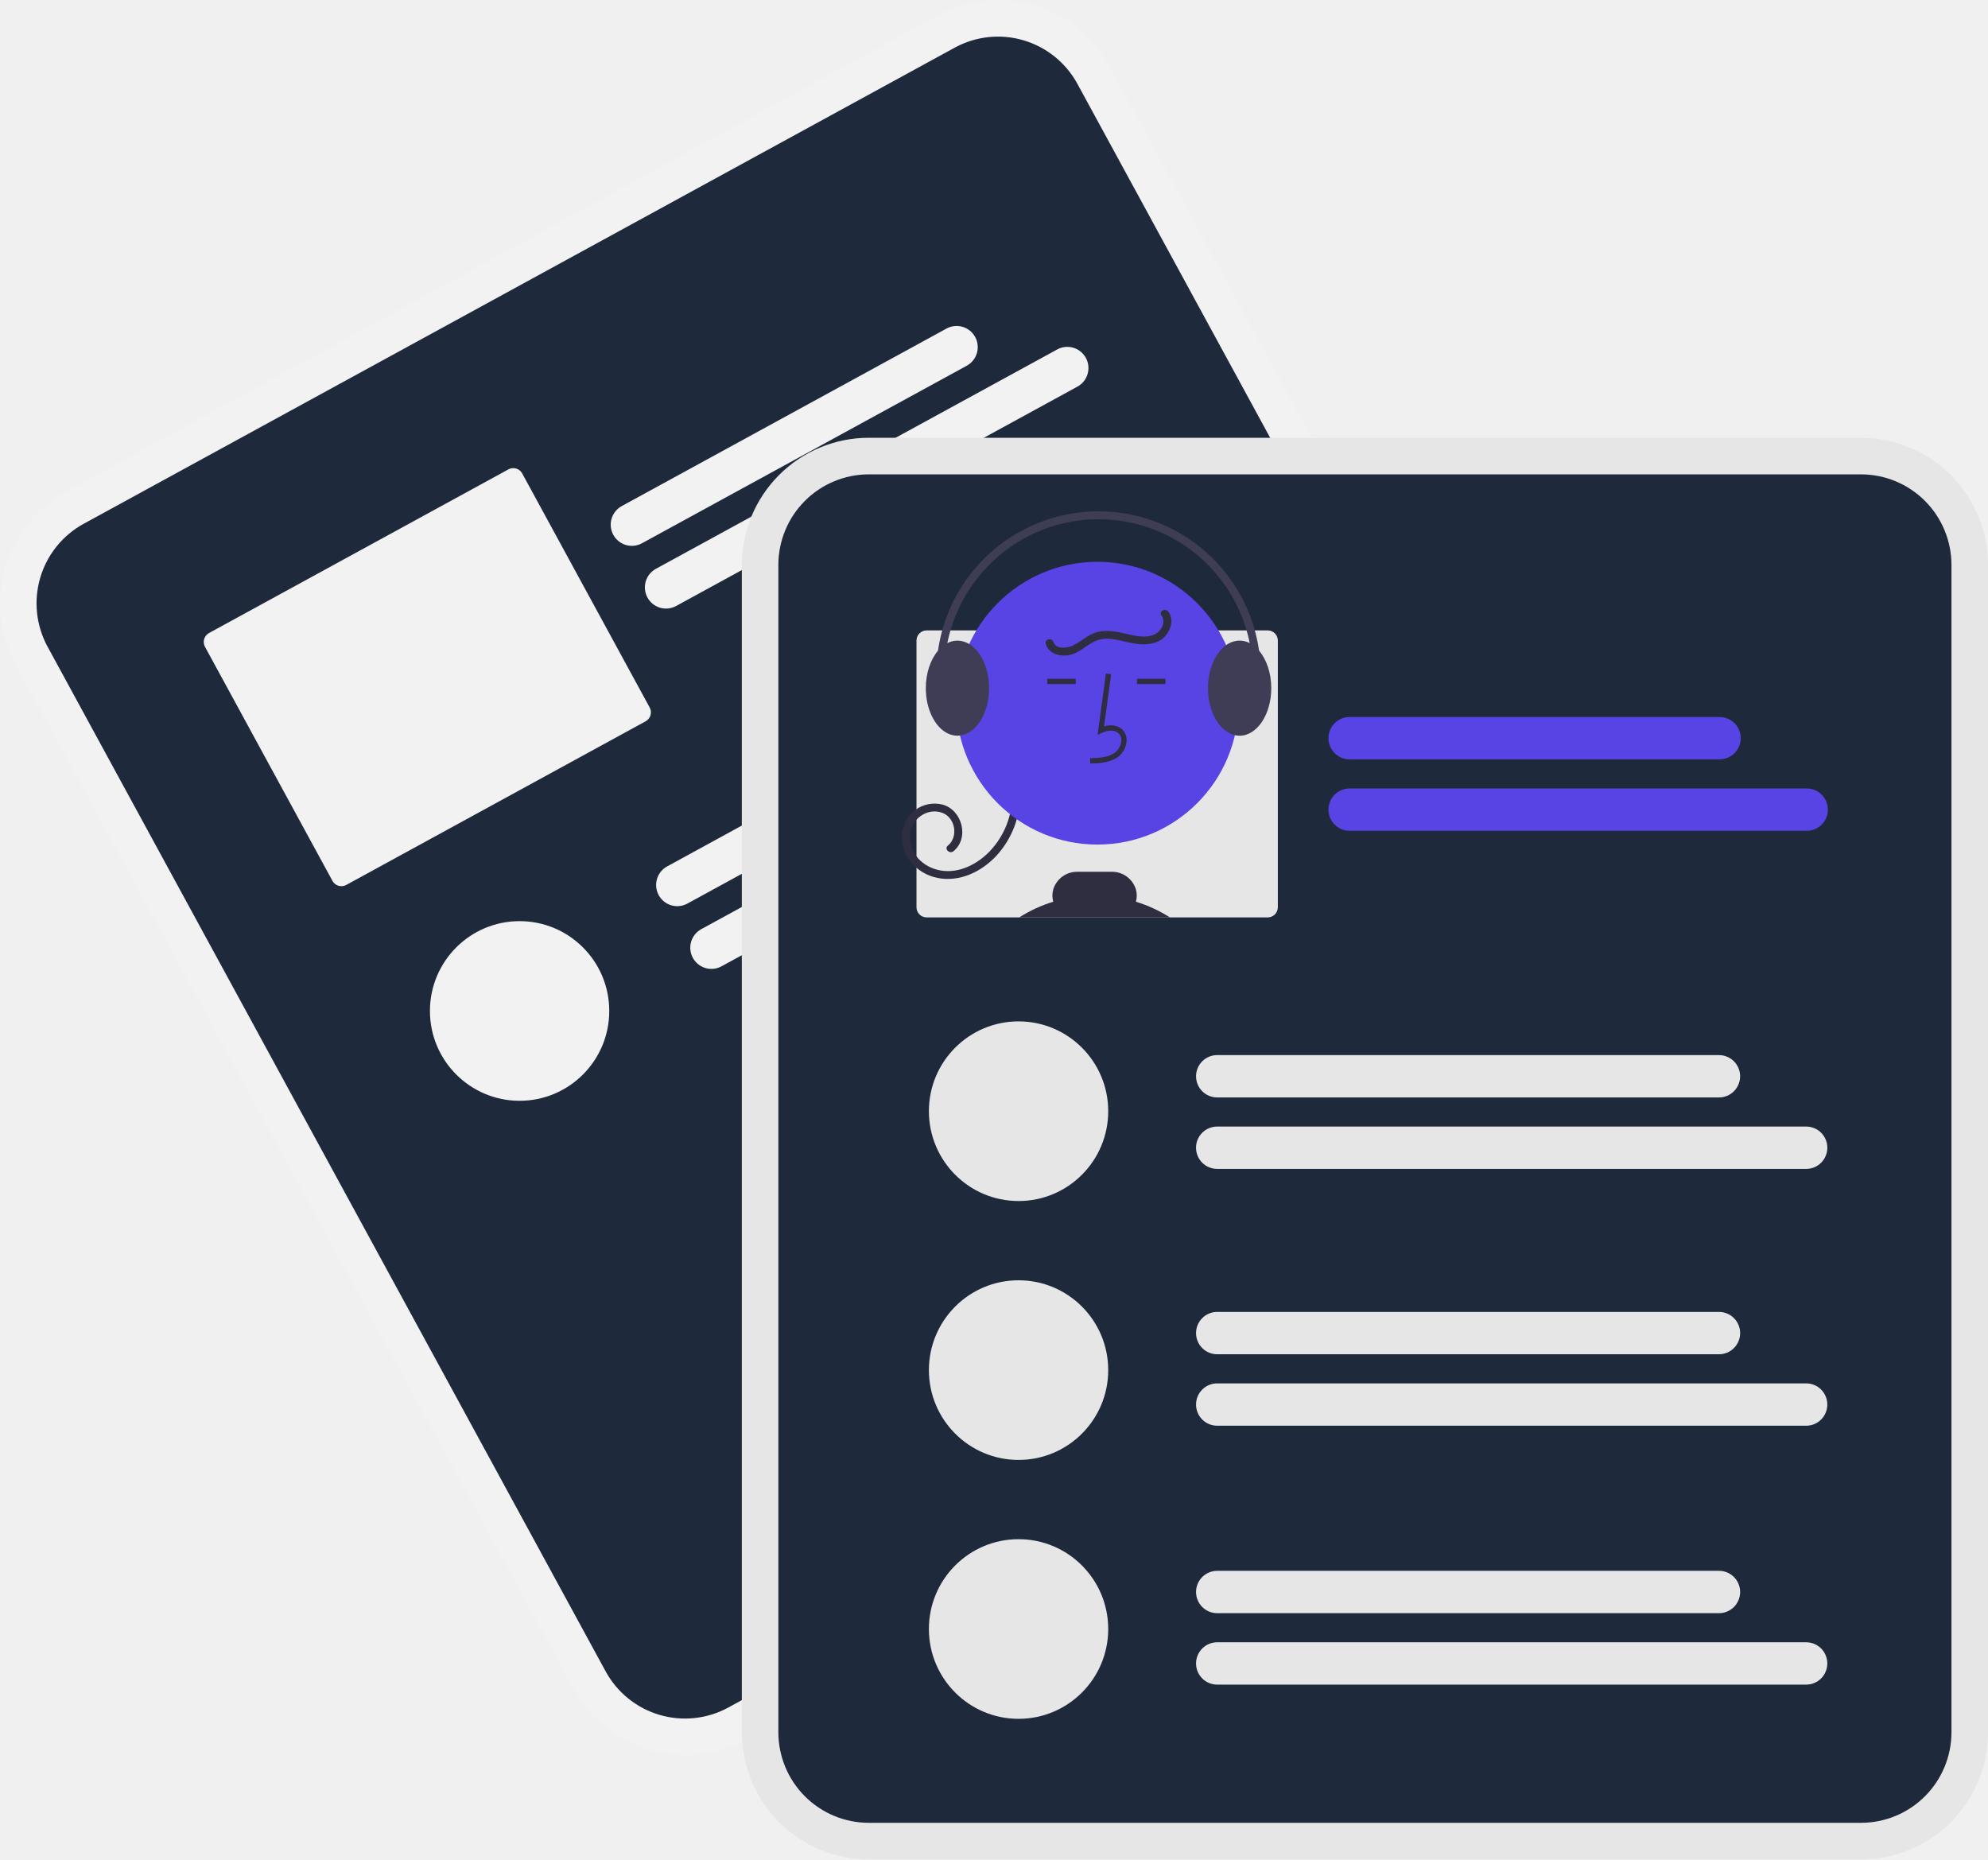
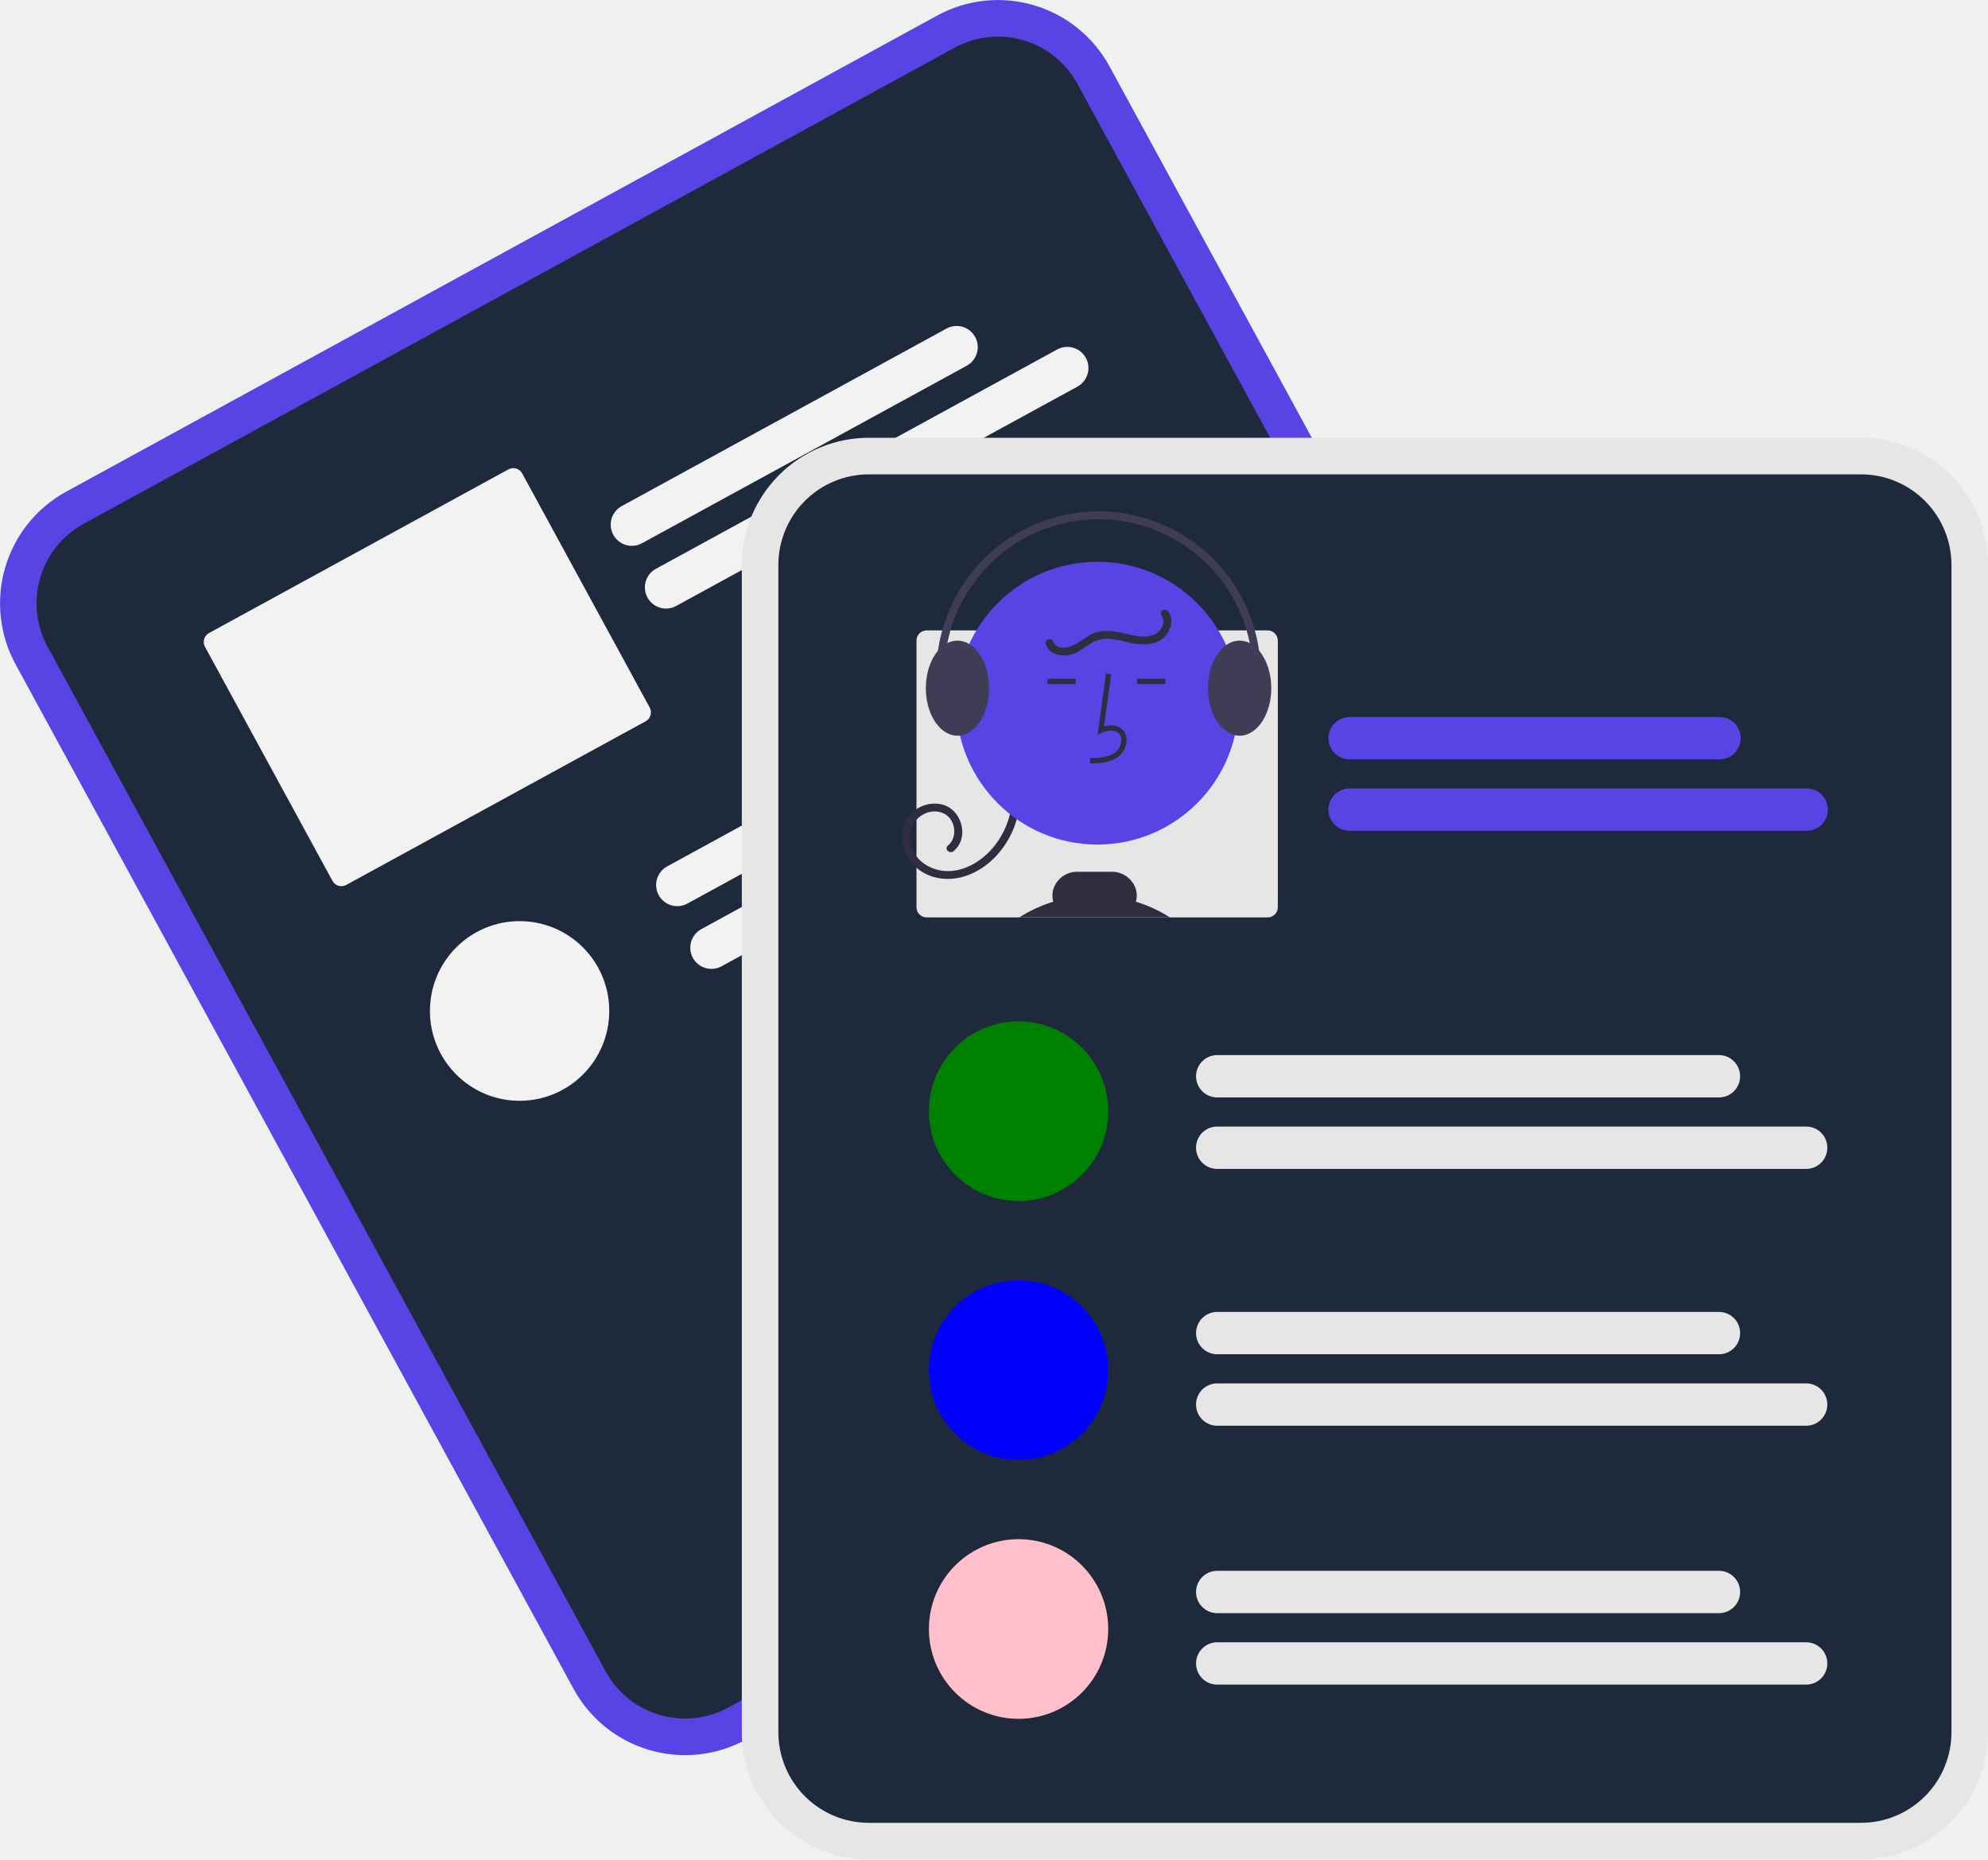
<svg xmlns="http://www.w3.org/2000/svg" width="541" height="506" viewBox="0 0 541 506" fill="none">
  <g clip-path="url(#clip0_2_111)">
-     <path d="M255.055 4.223L238.5 13.272L34.545 124.756L17.991 133.805C9.958 138.207 3.996 145.622 1.414 154.422C-1.169 163.223 -0.161 172.69 4.215 180.748L156.096 459.614C160.491 467.661 167.892 473.634 176.677 476.221C185.461 478.808 194.911 477.799 202.954 473.414L202.997 473.391L439.975 343.856L440.018 343.833C448.051 339.43 454.013 332.015 456.595 323.215C459.177 314.414 458.17 304.947 453.793 296.89L301.913 18.023C297.518 9.976 290.117 4.004 281.332 1.416C272.548 -1.171 263.097 -0.161 255.055 4.223Z" fill="#F2F2F2" />
+     <path d="M255.055 4.223L238.5 13.272L34.545 124.756L17.991 133.805C9.958 138.207 3.996 145.622 1.414 154.422C-1.169 163.223 -0.161 172.69 4.215 180.748L156.096 459.614C160.491 467.661 167.892 473.634 176.677 476.221C185.461 478.808 194.911 477.799 202.954 473.414L202.997 473.391L439.975 343.856L440.018 343.833C448.051 339.43 454.013 332.015 456.595 323.215C459.177 314.414 458.17 304.947 453.793 296.89L301.913 18.023C297.518 9.976 290.117 4.004 281.332 1.416C272.548 -1.171 263.097 -0.161 255.055 4.223Z" fill="#5843E4" />
    <path d="M259.815 12.965L240.208 23.682L42.358 131.829L22.751 142.546C17.031 145.681 12.785 150.962 10.946 157.229C9.107 163.496 9.825 170.238 12.941 175.975L164.822 454.842C167.951 460.573 173.222 464.826 179.478 466.668C185.733 468.51 192.463 467.792 198.19 464.669L198.233 464.646L435.212 335.111L435.255 335.088C440.975 331.952 445.22 326.672 447.059 320.405C448.898 314.138 448.181 307.396 445.064 301.659L293.184 22.792C290.054 17.061 284.784 12.808 278.528 10.966C272.272 9.124 265.543 9.842 259.815 12.965Z" fill="#1E293B" />
    <path d="M263.084 99.525L174.701 147.836C173.362 148.568 171.787 148.737 170.324 148.306C168.86 147.875 167.628 146.88 166.897 145.538C166.167 144.197 165.998 142.62 166.428 141.154C166.858 139.688 167.852 138.453 169.191 137.721L257.575 89.409C258.914 88.678 260.489 88.509 261.952 88.939C263.415 89.371 264.648 90.366 265.378 91.708C266.109 93.049 266.278 94.626 265.847 96.092C265.417 97.558 264.423 98.793 263.084 99.525H263.084Z" fill="#F2F2F2" />
    <path d="M293.206 105.211L183.997 164.906C182.658 165.638 181.084 165.807 179.621 165.376C178.157 164.945 176.925 163.949 176.194 162.608C175.464 161.267 175.295 159.689 175.725 158.223C176.155 156.757 177.149 155.523 178.488 154.791L287.697 95.096C288.36 94.734 289.088 94.505 289.839 94.425C290.59 94.344 291.349 94.413 292.074 94.626C292.798 94.839 293.474 95.194 294.062 95.669C294.65 96.144 295.139 96.73 295.5 97.394C295.862 98.058 296.09 98.787 296.17 99.54C296.251 100.292 296.182 101.053 295.969 101.779C295.756 102.504 295.403 103.181 294.929 103.77C294.455 104.359 293.869 104.849 293.206 105.211H293.206Z" fill="#F2F2F2" />
    <path d="M138.365 127.726L56.88 172.266C56.239 172.617 55.763 173.209 55.557 173.911C55.35 174.614 55.431 175.369 55.781 176.012L90.48 239.721C90.83 240.364 91.42 240.841 92.121 241.048C92.822 241.254 93.577 241.173 94.218 240.823L175.703 196.282C176.345 195.931 176.821 195.34 177.027 194.637C177.233 193.935 177.152 193.179 176.802 192.537L142.104 128.827C141.754 128.185 141.163 127.708 140.462 127.501C139.761 127.295 139.007 127.376 138.365 127.726Z" fill="#F2F2F2" />
    <path d="M306.938 180.362L187.057 245.89C186.394 246.253 185.666 246.481 184.915 246.561C184.164 246.642 183.405 246.574 182.68 246.36C181.955 246.147 181.28 245.793 180.692 245.318C180.104 244.843 179.615 244.256 179.253 243.592C178.892 242.928 178.664 242.199 178.584 241.447C178.503 240.694 178.571 239.933 178.784 239.208C178.997 238.482 179.351 237.805 179.825 237.216C180.299 236.627 180.884 236.137 181.547 235.775L301.429 170.246C302.768 169.514 304.342 169.345 305.806 169.776C307.269 170.207 308.502 171.203 309.232 172.544C309.963 173.886 310.132 175.463 309.701 176.929C309.271 178.395 308.277 179.63 306.938 180.362H306.938Z" fill="#F2F2F2" />
    <path d="M337.06 186.048L196.353 262.96C195.014 263.692 193.44 263.861 191.977 263.43C190.513 262.999 189.281 262.003 188.55 260.662C187.82 259.32 187.651 257.743 188.081 256.277C188.511 254.811 189.505 253.576 190.844 252.845L331.551 175.933C332.89 175.201 334.465 175.032 335.928 175.463C337.391 175.894 338.624 176.889 339.354 178.231C340.085 179.572 340.254 181.149 339.823 182.615C339.393 184.081 338.399 185.316 337.06 186.048H337.06Z" fill="#F2F2F2" />
    <path d="M141.4 299.556C154.875 299.556 165.799 288.612 165.799 275.112C165.799 261.613 154.875 250.669 141.4 250.669C127.925 250.669 117.001 261.613 117.001 275.112C117.001 288.612 127.925 299.556 141.4 299.556Z" fill="#F2F2F2" />
    <path d="M506.464 119.128H236.408C227.252 119.138 218.474 122.786 211.999 129.273C205.525 135.759 201.883 144.553 201.873 153.726V471.402C201.883 480.574 205.525 489.369 211.999 495.855C218.474 502.341 227.252 505.99 236.408 506H506.464C515.621 505.99 524.399 502.341 530.873 495.855C537.348 489.369 540.99 480.574 541 471.402V153.726C540.99 144.553 537.348 135.759 530.873 129.273C524.399 122.786 515.621 119.138 506.464 119.128Z" fill="#E6E6E6" />
    <path d="M506.465 129.088H236.408C229.888 129.095 223.637 131.693 219.026 136.312C214.416 140.931 211.822 147.194 211.815 153.726V471.402C211.822 477.934 214.416 484.196 219.026 488.815C223.637 493.434 229.888 496.033 236.408 496.04H506.465C512.985 496.032 519.236 493.434 523.847 488.815C528.457 484.196 531.051 477.934 531.058 471.402V153.726C531.051 147.194 528.457 140.931 523.847 136.312C519.236 131.693 512.985 129.095 506.465 129.088Z" fill="#1E293B" />
    <path d="M467.95 206.642H367.266C365.74 206.642 364.278 206.035 363.199 204.954C362.121 203.874 361.515 202.408 361.515 200.88C361.515 199.352 362.121 197.887 363.199 196.806C364.278 195.726 365.74 195.119 367.266 195.119H467.95C468.706 195.118 469.454 195.266 470.153 195.555C470.851 195.845 471.486 196.269 472.021 196.804C472.555 197.339 472.98 197.975 473.269 198.674C473.558 199.373 473.707 200.123 473.707 200.88C473.707 201.637 473.558 202.387 473.269 203.087C472.98 203.786 472.555 204.422 472.021 204.957C471.486 205.492 470.851 205.916 470.153 206.205C469.454 206.494 468.706 206.643 467.95 206.642Z" fill="#5843E4" />
    <path d="M491.673 226.087H367.266C365.74 226.087 364.278 225.48 363.199 224.4C362.121 223.319 361.515 221.854 361.515 220.326C361.515 218.797 362.121 217.332 363.199 216.252C364.278 215.171 365.74 214.564 367.266 214.564H491.673C493.199 214.564 494.661 215.171 495.74 216.252C496.819 217.332 497.424 218.797 497.424 220.326C497.424 221.854 496.819 223.319 495.74 224.4C494.661 225.48 493.199 226.087 491.673 226.087Z" fill="#5843E4" />
    <path d="M344.984 171.553H252.159C251.428 171.554 250.727 171.845 250.211 172.362C249.694 172.88 249.404 173.582 249.404 174.314V246.89C249.404 247.622 249.694 248.324 250.211 248.842C250.727 249.359 251.428 249.65 252.159 249.65H344.984C345.715 249.65 346.416 249.359 346.932 248.842C347.449 248.324 347.739 247.622 347.74 246.89V174.314C347.739 173.582 347.449 172.88 346.932 172.362C346.416 171.845 345.715 171.554 344.984 171.553Z" fill="#E6E6E6" />
    <path d="M277.622 216.12C277.66 222.247 275.406 228.166 271.304 232.71C267.245 237.172 261.202 240.132 255.105 238.907C249.49 237.78 244.927 232.864 245.496 226.916C245.591 225.628 245.965 224.376 246.591 223.247C247.218 222.118 248.084 221.14 249.127 220.381C250.17 219.621 251.365 219.099 252.631 218.85C253.896 218.601 255.2 218.632 256.452 218.939C261.786 220.326 263.911 228.027 259.467 231.642C258.4 232.509 256.868 230.992 257.944 230.117C260.883 227.727 259.975 222.5 256.428 221.189C252.299 219.662 247.925 222.945 247.628 227.174C247.276 232.188 251.11 235.964 255.812 236.853C260.898 237.815 265.941 235.207 269.388 231.607C273.338 227.427 275.517 221.876 275.469 216.12C275.479 215.84 275.596 215.575 275.797 215.381C275.998 215.187 276.266 215.078 276.545 215.078C276.825 215.078 277.093 215.187 277.294 215.381C277.494 215.575 277.612 215.84 277.622 216.12Z" fill="#2F2E41" />
    <path d="M298.644 229.831C319.855 229.831 337.051 212.604 337.051 191.354C337.051 170.105 319.855 152.878 298.644 152.878C277.432 152.878 260.237 170.105 260.237 191.354C260.237 212.604 277.432 229.831 298.644 229.831Z" fill="#5843E4" />
    <path d="M296.679 207.772L296.639 206.334C299.309 206.26 301.663 206.092 303.432 204.797C303.933 204.409 304.346 203.918 304.64 203.356C304.935 202.794 305.106 202.175 305.141 201.542C305.172 201.154 305.113 200.765 304.97 200.404C304.826 200.043 304.602 199.72 304.313 199.461C303.139 198.467 301.25 198.789 299.873 199.421L298.685 199.967L300.963 183.295L302.384 183.49L300.447 197.672C302.319 197.121 304.052 197.358 305.24 198.363C305.696 198.761 306.054 199.26 306.285 199.821C306.517 200.381 306.616 200.987 306.575 201.592C306.533 202.444 306.306 203.276 305.909 204.03C305.512 204.784 304.956 205.442 304.278 205.958C302.006 207.622 299.052 207.705 296.679 207.772Z" fill="#2F2E41" />
    <path d="M317.147 184.713H309.417V186.151H317.147V184.713Z" fill="#2F2E41" />
    <path d="M292.747 184.713H285.017V186.151H292.747V184.713Z" fill="#2F2E41" />
    <path d="M277.369 249.65C280.248 247.82 283.359 246.386 286.62 245.387C286.308 244.279 286.313 243.106 286.634 242.001C287.067 240.605 287.938 239.386 289.119 238.527C290.3 237.668 291.727 237.215 293.186 237.235H302.544C304.005 237.216 305.434 237.67 306.617 238.53C307.8 239.391 308.675 240.61 309.11 242.008C309.43 243.111 309.435 244.282 309.124 245.387C312.384 246.388 315.495 247.822 318.374 249.65H277.369Z" fill="#2F2E41" />
    <path d="M342.637 177.075C341.938 176.226 341.077 175.525 340.104 175.011C339.251 174.565 338.304 174.331 337.341 174.328C336.02 174.345 334.737 174.777 333.674 175.565C330.754 177.636 328.73 182.1 328.73 187.269C328.73 193.754 331.916 199.131 336.057 200.066C336.479 200.161 336.909 200.209 337.341 200.21C342.085 200.21 345.953 194.408 345.953 187.269C345.953 183.128 344.654 179.44 342.637 177.075Z" fill="#3F3D56" />
    <path d="M263.756 175.256H263.749C262.79 174.659 261.685 174.338 260.555 174.329C259.593 174.331 258.646 174.565 257.792 175.012C256.82 175.525 255.959 176.226 255.259 177.075L255.252 177.082C253.243 179.447 251.944 183.135 251.944 187.269C251.944 192.848 254.298 197.607 257.599 199.426C258.502 199.934 259.52 200.203 260.555 200.21C260.786 200.21 261.016 200.195 261.244 200.167H261.251C265.672 199.635 269.167 194.056 269.167 187.269C269.167 181.834 266.921 177.168 263.756 175.256Z" fill="#3F3D56" />
    <path d="M258.137 198.189C258.308 198.189 258.476 198.148 258.628 198.07C258.78 197.992 258.912 197.878 259.011 197.739C259.111 197.6 259.176 197.439 259.201 197.27C259.227 197.101 259.212 196.928 259.157 196.766C257.1 190.637 256.481 184.115 257.349 177.707C258.216 171.3 260.547 165.179 264.16 159.821C267.773 154.462 272.57 150.011 278.18 146.812C283.789 143.613 290.059 141.753 296.503 141.376C302.946 140.999 309.39 142.116 315.332 144.64C321.275 147.164 326.557 151.026 330.767 155.927C334.977 160.829 338.003 166.636 339.608 172.899C341.214 179.162 341.356 185.712 340.024 192.039C339.966 192.319 340.02 192.611 340.176 192.85C340.332 193.09 340.576 193.258 340.856 193.317C341.135 193.376 341.426 193.321 341.665 193.165C341.905 193.009 342.072 192.764 342.131 192.484C343.532 185.832 343.383 178.946 341.696 172.361C340.008 165.775 336.828 159.669 332.401 154.516C327.975 149.362 322.422 145.301 316.173 142.647C309.925 139.994 303.151 138.819 296.376 139.216C289.601 139.612 283.009 141.568 277.111 144.931C271.213 148.295 266.17 152.976 262.372 158.61C258.574 164.245 256.124 170.68 255.212 177.417C254.301 184.155 254.953 191.011 257.117 197.455C257.189 197.669 257.326 197.855 257.509 197.986C257.692 198.118 257.912 198.189 258.137 198.189Z" fill="#3F3D56" />
    <path d="M317.937 166.425C319.458 168.505 318.708 171.308 317.106 173.101C315.021 175.434 311.696 175.581 308.809 175.148C305.569 174.662 302.133 173.142 298.853 174.166C296.058 175.04 294.064 177.58 291.16 178.218C288.584 178.783 285.504 178.034 284.601 175.284C284.167 173.963 286.246 173.396 286.677 174.711C287.261 176.49 289.784 176.455 291.228 175.962C293.544 175.172 295.328 173.251 297.605 172.333C300.288 171.251 303.199 171.74 305.931 172.356C308.506 172.937 311.47 173.798 314.035 172.713C315.933 171.91 317.444 169.381 316.078 167.514C315.259 166.393 317.126 165.316 317.937 166.425Z" fill="#2F2E41" />
    <path d="M467.798 298.646H331.233C330.478 298.646 329.73 298.497 329.032 298.207C328.334 297.918 327.7 297.493 327.166 296.958C326.632 296.423 326.209 295.788 325.92 295.089C325.631 294.39 325.482 293.641 325.482 292.884C325.482 292.128 325.631 291.378 325.92 290.679C326.209 289.98 326.632 289.345 327.166 288.81C327.7 288.275 328.334 287.851 329.032 287.561C329.73 287.272 330.478 287.123 331.233 287.123H467.798C469.322 287.124 470.784 287.732 471.861 288.812C472.938 289.893 473.543 291.357 473.543 292.884C473.543 294.411 472.938 295.876 471.861 296.956C470.784 298.036 469.322 298.644 467.798 298.646Z" fill="#E6E6E6" />
    <path d="M491.522 318.091H331.233C330.477 318.092 329.729 317.943 329.03 317.654C328.332 317.365 327.697 316.941 327.162 316.406C326.627 315.871 326.203 315.235 325.914 314.536C325.624 313.836 325.475 313.087 325.475 312.329C325.475 311.572 325.624 310.823 325.914 310.123C326.203 309.424 326.627 308.788 327.162 308.253C327.697 307.718 328.332 307.294 329.03 307.005C329.729 306.715 330.477 306.567 331.233 306.568H491.522C492.277 306.567 493.026 306.715 493.725 307.005C494.423 307.294 495.058 307.718 495.593 308.253C496.127 308.788 496.551 309.424 496.841 310.123C497.13 310.823 497.279 311.572 497.279 312.329C497.279 313.087 497.13 313.836 496.841 314.536C496.551 315.235 496.127 315.871 495.593 316.406C495.058 316.941 494.423 317.365 493.725 317.654C493.026 317.943 492.277 318.092 491.522 318.091Z" fill="#E6E6E6" />
    <path d="M467.798 368.535H331.233C329.708 368.535 328.245 367.928 327.166 366.847C326.088 365.767 325.482 364.301 325.482 362.773C325.482 361.245 326.088 359.78 327.166 358.699C328.245 357.619 329.708 357.012 331.233 357.012H467.798C469.324 357.012 470.786 357.619 471.865 358.699C472.944 359.78 473.549 361.245 473.549 362.773C473.549 364.301 472.944 365.767 471.865 366.847C470.786 367.928 469.324 368.535 467.798 368.535Z" fill="#E6E6E6" />
    <path d="M491.522 387.98H331.233C329.708 387.98 328.245 387.373 327.166 386.293C326.088 385.212 325.482 383.747 325.482 382.219C325.482 380.691 326.088 379.225 327.166 378.145C328.245 377.064 329.708 376.457 331.233 376.457H491.522C493.047 376.457 494.51 377.064 495.588 378.145C496.667 379.225 497.273 380.691 497.273 382.219C497.273 383.747 496.667 385.212 495.588 386.293C494.51 387.373 493.047 387.98 491.522 387.98Z" fill="#E6E6E6" />
-     <path d="M277.183 326.834C290.658 326.834 301.582 315.89 301.582 302.39C301.582 288.891 290.658 277.947 277.183 277.947C263.707 277.947 252.784 288.891 252.784 302.39C252.784 315.89 263.707 326.834 277.183 326.834Z" fill="#E6E6E6" />
-     <path d="M277.183 397.289C290.658 397.289 301.582 386.345 301.582 372.845C301.582 359.345 290.658 348.402 277.183 348.402C263.707 348.402 252.784 359.345 252.784 372.845C252.784 386.345 263.707 397.289 277.183 397.289Z" fill="#E6E6E6" />
+     <path d="M277.183 326.834C290.658 326.834 301.582 315.89 301.582 302.39C301.582 288.891 290.658 277.947 277.183 277.947C263.707 277.947 252.784 288.891 252.784 302.39C252.784 315.89 263.707 326.834 277.183 326.834Z" fill="green" />
+     <path d="M277.183 397.289C290.658 397.289 301.582 386.345 301.582 372.845C301.582 359.345 290.658 348.402 277.183 348.402C263.707 348.402 252.784 359.345 252.784 372.845C252.784 386.345 263.707 397.289 277.183 397.289Z" fill="blue" />
    <path d="M467.798 438.99H331.233C329.708 438.99 328.245 438.383 327.166 437.302C326.088 436.222 325.482 434.756 325.482 433.228C325.482 431.7 326.088 430.234 327.166 429.154C328.245 428.073 329.708 427.466 331.233 427.466H467.798C469.324 427.466 470.786 428.073 471.865 429.154C472.944 430.234 473.549 431.7 473.549 433.228C473.549 434.756 472.944 436.222 471.865 437.302C470.786 438.383 469.324 438.99 467.798 438.99Z" fill="#E6E6E6" />
    <path d="M491.522 458.435H331.233C329.708 458.435 328.245 457.828 327.166 456.747C326.088 455.667 325.482 454.201 325.482 452.673C325.482 451.145 326.088 449.68 327.166 448.599C328.245 447.519 329.708 446.912 331.233 446.912H491.522C493.047 446.912 494.51 447.519 495.588 448.599C496.667 449.68 497.273 451.145 497.273 452.673C497.273 454.201 496.667 455.667 495.588 456.747C494.51 457.828 493.047 458.435 491.522 458.435Z" fill="#E6E6E6" />
-     <path d="M277.183 467.743C290.658 467.743 301.582 456.8 301.582 443.3C301.582 429.8 290.658 418.856 277.183 418.856C263.707 418.856 252.784 429.8 252.784 443.3C252.784 456.8 263.707 467.743 277.183 467.743Z" fill="#E6E6E6" />
+     <path d="M277.183 467.743C290.658 467.743 301.582 456.8 301.582 443.3C301.582 429.8 290.658 418.856 277.183 418.856C263.707 418.856 252.784 429.8 252.784 443.3C252.784 456.8 263.707 467.743 277.183 467.743Z" fill="pink" />
  </g>
  <defs>
    <clipPath id="clip0_2_111">
      <rect width="541" height="506" fill="white" />
    </clipPath>
  </defs>
</svg>
